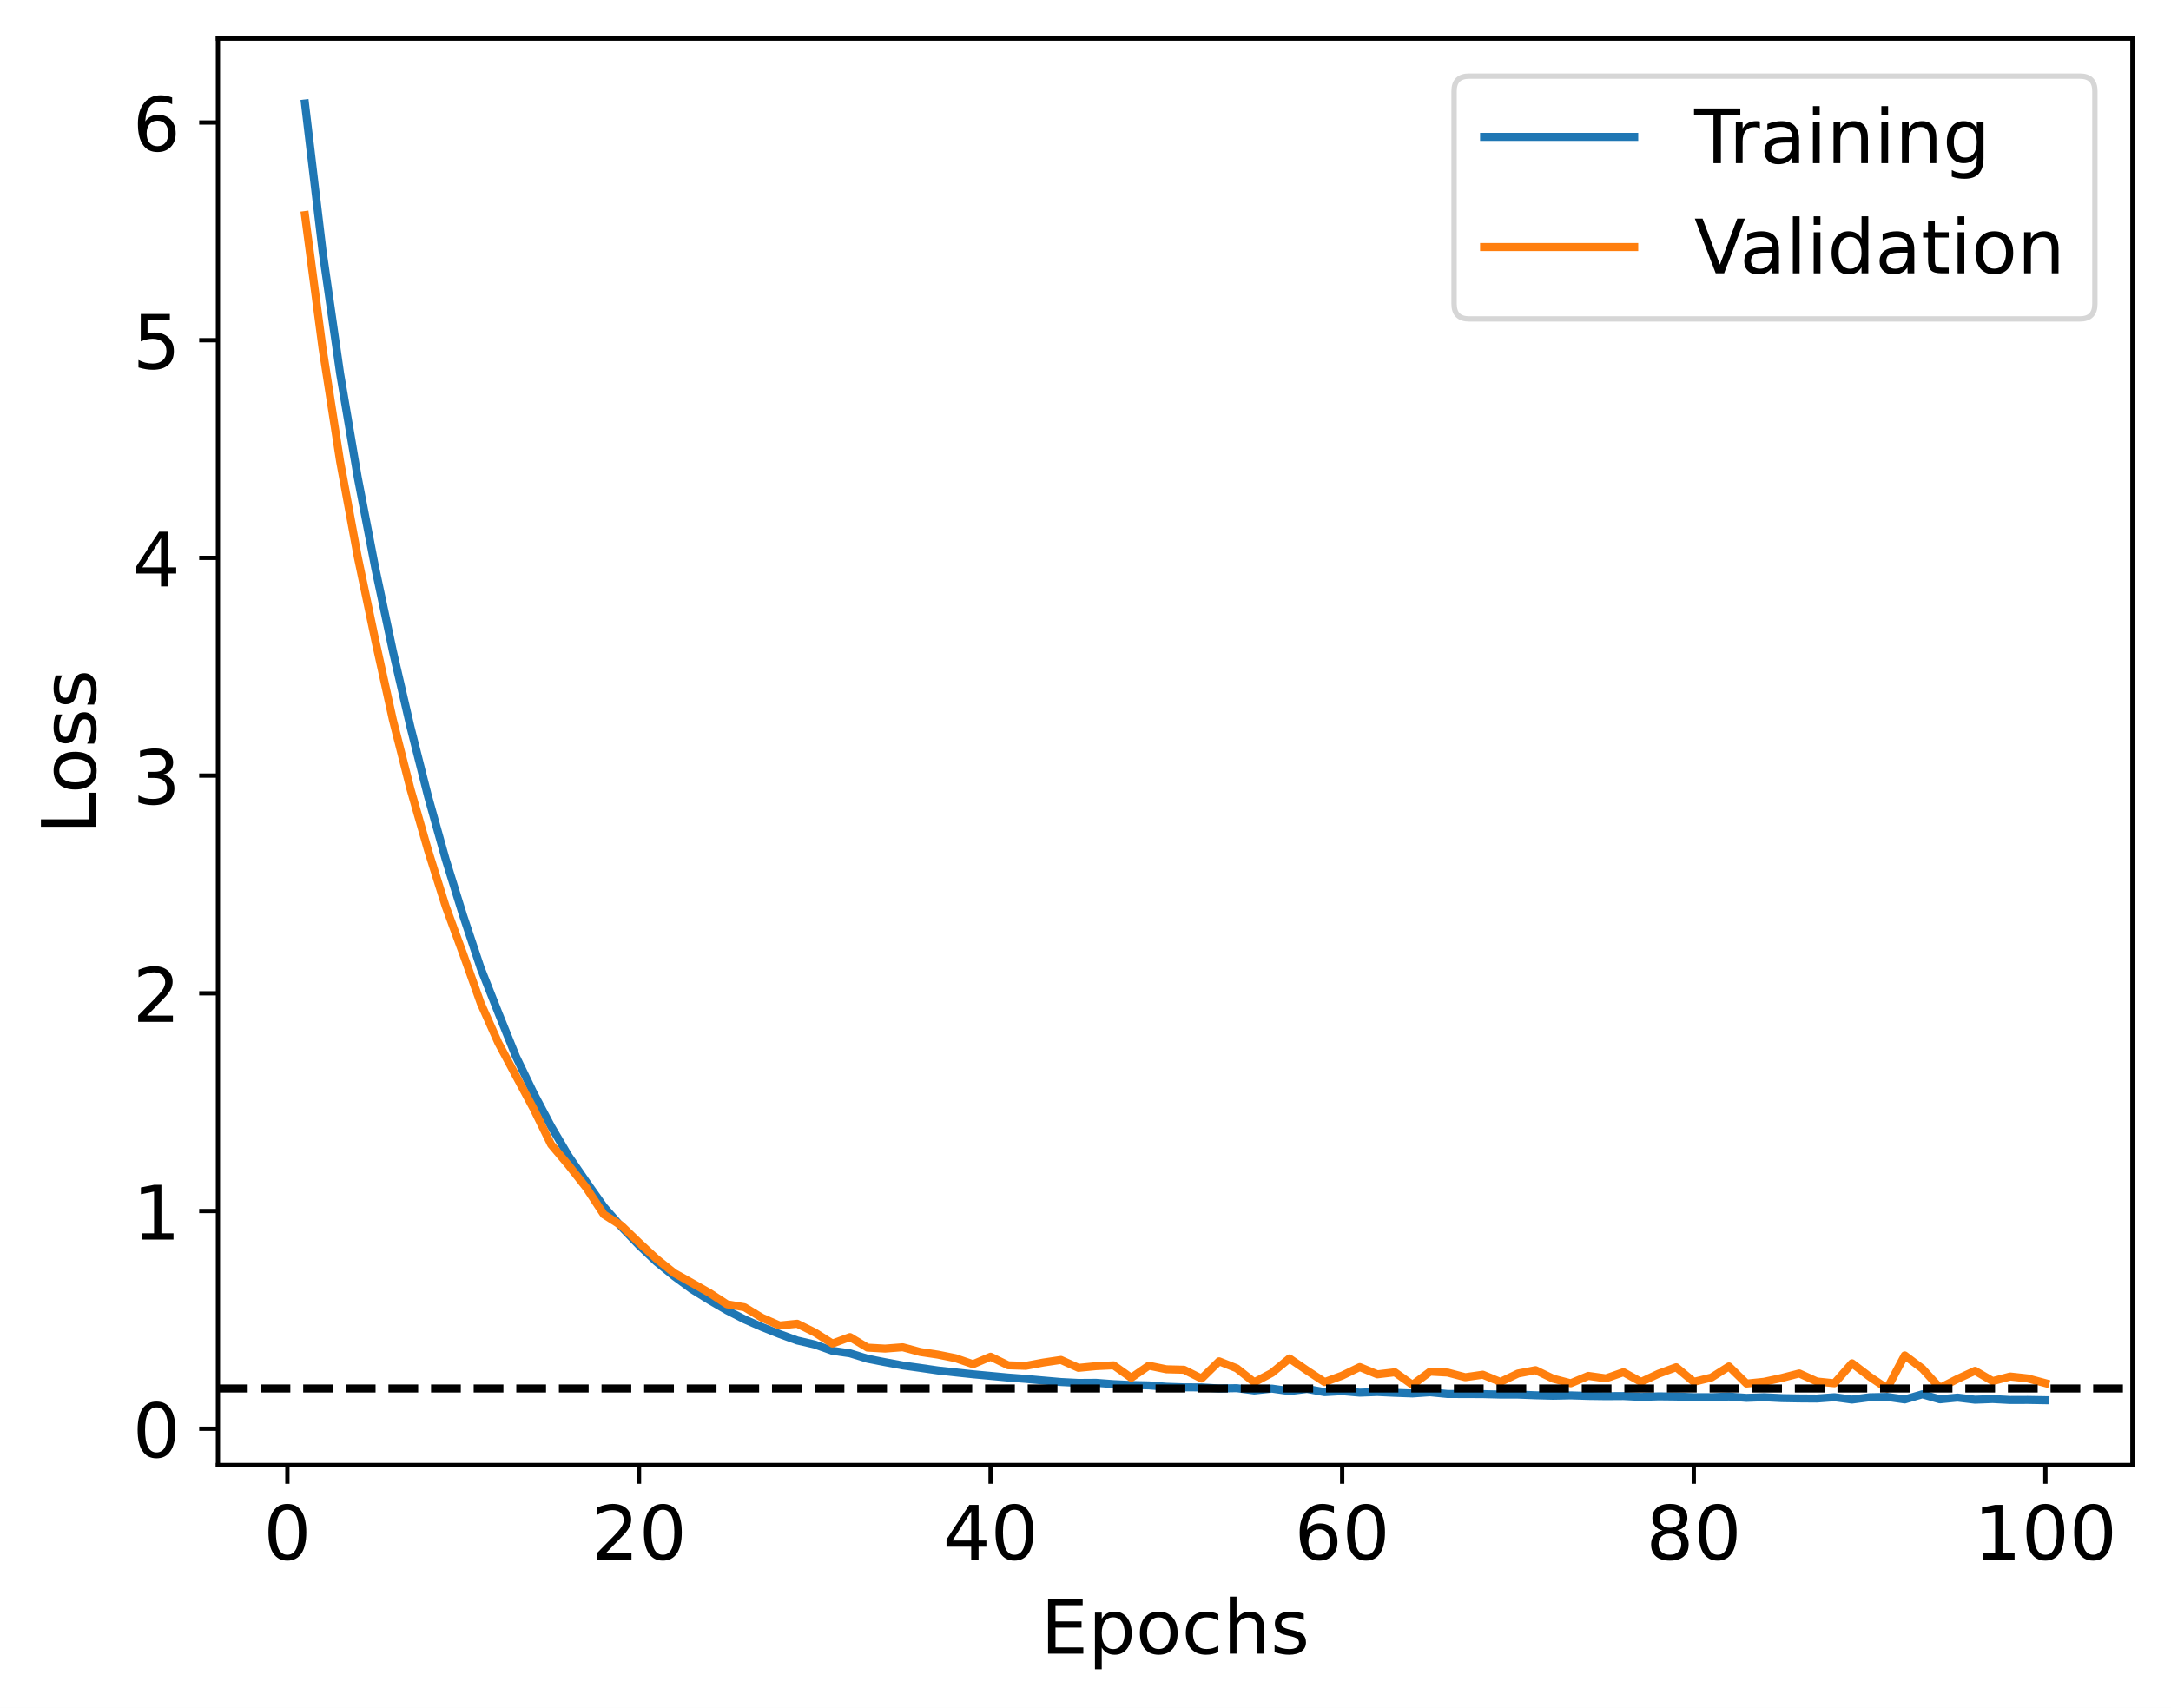
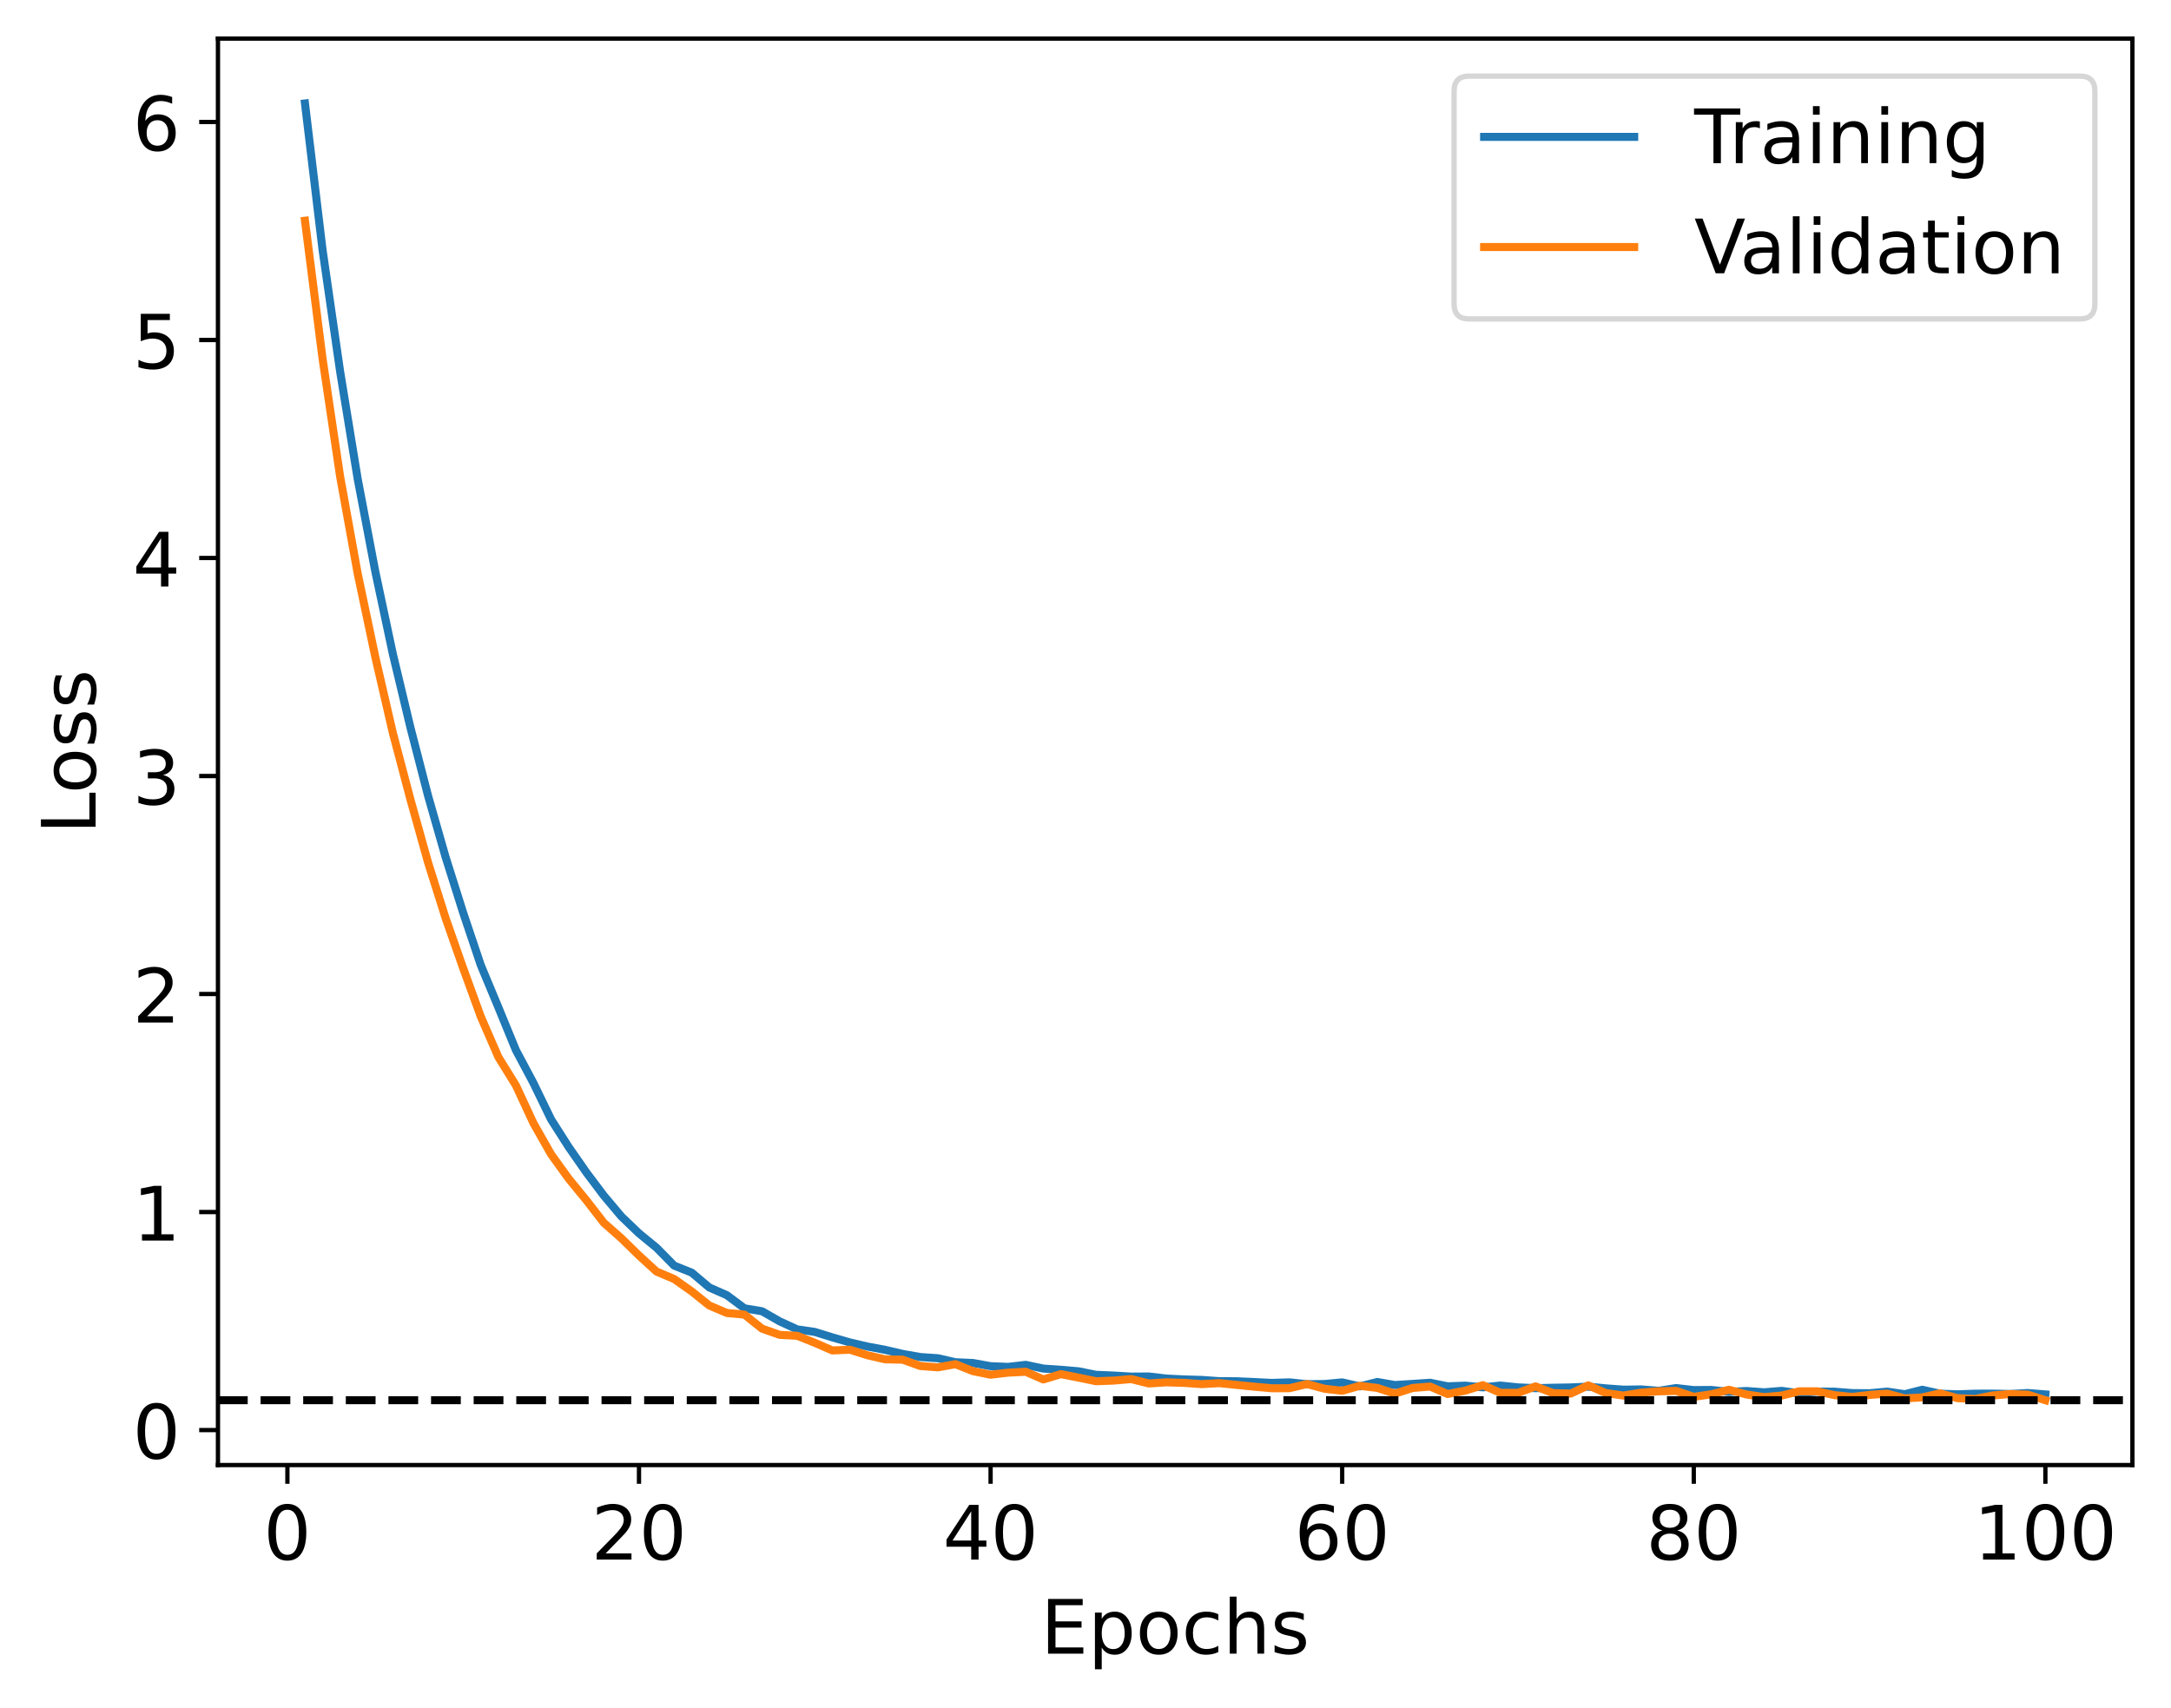
<svg xmlns="http://www.w3.org/2000/svg" xmlns:xlink="http://www.w3.org/1999/xlink" width="404.977pt" height="318.611pt" viewBox="0 0 404.977 318.611" version="1.1">
  <defs>
    <style type="text/css">*{stroke-linejoin: round; stroke-linecap: butt}</style>
  </defs>
  <g id="figure_1">
    <g id="patch_1">
      <path d="M 0 318.611  L 404.977 318.611  L 404.977 0  L 0 0  z " style="fill: #ffffff" />
    </g>
    <g id="axes_1">
      <g id="patch_2">
        <path d="M 40.657 273.312  L 397.777 273.312  L 397.777 7.2  L 40.657 7.2  z " style="fill: #ffffff" />
      </g>
      <g id="matplotlib.axis_1">
        <g id="xtick_1">
          <g id="line2d_1">
            <defs>
-               <path id="m6d5b00d23f" d="M 0 0  L 0 3.5  " style="stroke: #000000; stroke-width: 0.8" />
-             </defs>
-             <g>
-               <use xlink:href="#m6d5b00d23f" x="53.61" y="273.312" style="stroke: #000000; stroke-width: 0.8" />
+               <path id="m2ffed8a973" d="M 0 0  L 0 3.5  " style="stroke: #000000; stroke-width: 0.8" />
+             </defs>
+             <g>
+               <use xlink:href="#m2ffed8a973" x="53.61" y="273.312" style="stroke: #000000; stroke-width: 0.8" />
            </g>
          </g>
          <g id="text_1">
            <g transform="translate(49.15651 290.9498) scale(0.14 -0.14)">
              <defs>
                <path id="DejaVuSans-30" d="M 2034 4250  Q 1547 4250 1301 3770  Q 1056 3291 1056 2328  Q 1056 1369 1301 889  Q 1547 409 2034 409  Q 2525 409 2770 889  Q 3016 1369 3016 2328  Q 3016 3291 2770 3770  Q 2525 4250 2034 4250  z M 2034 4750  Q 2819 4750 3233 4129  Q 3647 3509 3647 2328  Q 3647 1150 3233 529  Q 2819 -91 2034 -91  Q 1250 -91 836 529  Q 422 1150 422 2328  Q 422 3509 836 4129  Q 1250 4750 2034 4750  z " transform="scale(0.015625)" />
              </defs>
              <use xlink:href="#DejaVuSans-30" />
            </g>
          </g>
        </g>
        <g id="xtick_2">
          <g id="line2d_2">
            <g>
-               <use xlink:href="#m6d5b00d23f" x="119.197" y="273.312" style="stroke: #000000; stroke-width: 0.8" />
+               <use xlink:href="#m2ffed8a973" x="119.197" y="273.312" style="stroke: #000000; stroke-width: 0.8" />
            </g>
          </g>
          <g id="text_2">
            <g transform="translate(110.2895 290.9498) scale(0.14 -0.14)">
              <defs>
                <path id="DejaVuSans-32" d="M 1228 531  L 3431 531  L 3431 0  L 469 0  L 469 531  Q 828 903 1448 1529  Q 2069 2156 2228 2338  Q 2531 2678 2651 2914  Q 2772 3150 2772 3378  Q 2772 3750 2511 3984  Q 2250 4219 1831 4219  Q 1534 4219 1204 4116  Q 875 4013 500 3803  L 500 4441  Q 881 4594 1212 4672  Q 1544 4750 1819 4750  Q 2544 4750 2975 4387  Q 3406 4025 3406 3419  Q 3406 3131 3298 2873  Q 3191 2616 2906 2266  Q 2828 2175 2409 1742  Q 1991 1309 1228 531  z " transform="scale(0.015625)" />
              </defs>
              <use xlink:href="#DejaVuSans-32" />
              <use xlink:href="#DejaVuSans-30" x="63.623" />
            </g>
          </g>
        </g>
        <g id="xtick_3">
          <g id="line2d_3">
            <g>
-               <use xlink:href="#m6d5b00d23f" x="184.784" y="273.312" style="stroke: #000000; stroke-width: 0.8" />
+               <use xlink:href="#m2ffed8a973" x="184.784" y="273.312" style="stroke: #000000; stroke-width: 0.8" />
            </g>
          </g>
          <g id="text_3">
            <g transform="translate(175.8763 290.9498) scale(0.14 -0.14)">
              <defs>
                <path id="DejaVuSans-34" d="M 2419 4116  L 825 1625  L 2419 1625  L 2419 4116  z M 2253 4666  L 3047 4666  L 3047 1625  L 3713 1625  L 3713 1100  L 3047 1100  L 3047 0  L 2419 0  L 2419 1100  L 313 1100  L 313 1709  L 2253 4666  z " transform="scale(0.015625)" />
              </defs>
              <use xlink:href="#DejaVuSans-34" />
              <use xlink:href="#DejaVuSans-30" x="63.623" />
            </g>
          </g>
        </g>
        <g id="xtick_4">
          <g id="line2d_4">
            <g>
-               <use xlink:href="#m6d5b00d23f" x="250.371" y="273.312" style="stroke: #000000; stroke-width: 0.8" />
+               <use xlink:href="#m2ffed8a973" x="250.371" y="273.312" style="stroke: #000000; stroke-width: 0.8" />
            </g>
          </g>
          <g id="text_4">
            <g transform="translate(241.4631 290.9498) scale(0.14 -0.14)">
              <defs>
                <path id="DejaVuSans-36" d="M 2113 2584  Q 1688 2584 1439 2293  Q 1191 2003 1191 1497  Q 1191 994 1439 701  Q 1688 409 2113 409  Q 2538 409 2786 701  Q 3034 994 3034 1497  Q 3034 2003 2786 2293  Q 2538 2584 2113 2584  z M 3366 4563  L 3366 3988  Q 3128 4100 2886 4159  Q 2644 4219 2406 4219  Q 1781 4219 1451 3797  Q 1122 3375 1075 2522  Q 1259 2794 1537 2939  Q 1816 3084 2150 3084  Q 2853 3084 3261 2657  Q 3669 2231 3669 1497  Q 3669 778 3244 343  Q 2819 -91 2113 -91  Q 1303 -91 875 529  Q 447 1150 447 2328  Q 447 3434 972 4092  Q 1497 4750 2381 4750  Q 2619 4750 2861 4703  Q 3103 4656 3366 4563  z " transform="scale(0.015625)" />
              </defs>
              <use xlink:href="#DejaVuSans-36" />
              <use xlink:href="#DejaVuSans-30" x="63.623" />
            </g>
          </g>
        </g>
        <g id="xtick_5">
          <g id="line2d_5">
            <g>
-               <use xlink:href="#m6d5b00d23f" x="315.957" y="273.312" style="stroke: #000000; stroke-width: 0.8" />
+               <use xlink:href="#m2ffed8a973" x="315.957" y="273.312" style="stroke: #000000; stroke-width: 0.8" />
            </g>
          </g>
          <g id="text_5">
            <g transform="translate(307.0499 290.9498) scale(0.14 -0.14)">
              <defs>
                <path id="DejaVuSans-38" d="M 2034 2216  Q 1584 2216 1326 1975  Q 1069 1734 1069 1313  Q 1069 891 1326 650  Q 1584 409 2034 409  Q 2484 409 2743 651  Q 3003 894 3003 1313  Q 3003 1734 2745 1975  Q 2488 2216 2034 2216  z M 1403 2484  Q 997 2584 770 2862  Q 544 3141 544 3541  Q 544 4100 942 4425  Q 1341 4750 2034 4750  Q 2731 4750 3128 4425  Q 3525 4100 3525 3541  Q 3525 3141 3298 2862  Q 3072 2584 2669 2484  Q 3125 2378 3379 2068  Q 3634 1759 3634 1313  Q 3634 634 3220 271  Q 2806 -91 2034 -91  Q 1263 -91 848 271  Q 434 634 434 1313  Q 434 1759 690 2068  Q 947 2378 1403 2484  z M 1172 3481  Q 1172 3119 1398 2916  Q 1625 2713 2034 2713  Q 2441 2713 2670 2916  Q 2900 3119 2900 3481  Q 2900 3844 2670 4047  Q 2441 4250 2034 4250  Q 1625 4250 1398 4047  Q 1172 3844 1172 3481  z " transform="scale(0.015625)" />
              </defs>
              <use xlink:href="#DejaVuSans-38" />
              <use xlink:href="#DejaVuSans-30" x="63.623" />
            </g>
          </g>
        </g>
        <g id="xtick_6">
          <g id="line2d_6">
            <g>
-               <use xlink:href="#m6d5b00d23f" x="381.544" y="273.312" style="stroke: #000000; stroke-width: 0.8" />
+               <use xlink:href="#m2ffed8a973" x="381.544" y="273.312" style="stroke: #000000; stroke-width: 0.8" />
            </g>
          </g>
          <g id="text_6">
            <g transform="translate(368.1829 290.9498) scale(0.14 -0.14)">
              <defs>
                <path id="DejaVuSans-31" d="M 794 531  L 1825 531  L 1825 4091  L 703 3866  L 703 4441  L 1819 4666  L 2450 4666  L 2450 531  L 3481 531  L 3481 0  L 794 0  L 794 531  z " transform="scale(0.015625)" />
              </defs>
              <use xlink:href="#DejaVuSans-31" />
              <use xlink:href="#DejaVuSans-30" x="63.623" />
              <use xlink:href="#DejaVuSans-30" x="127.246" />
            </g>
          </g>
        </g>
        <g id="text_7">
          <g transform="translate(194.135 308.4992) scale(0.14 -0.14)">
            <defs>
              <path id="DejaVuSans-45" d="M 628 4666  L 3578 4666  L 3578 4134  L 1259 4134  L 1259 2753  L 3481 2753  L 3481 2222  L 1259 2222  L 1259 531  L 3634 531  L 3634 0  L 628 0  L 628 4666  z " transform="scale(0.015625)" />
              <path id="DejaVuSans-70" d="M 1159 525  L 1159 -1331  L 581 -1331  L 581 3500  L 1159 3500  L 1159 2969  Q 1341 3281 1617 3432  Q 1894 3584 2278 3584  Q 2916 3584 3314 3078  Q 3713 2572 3713 1747  Q 3713 922 3314 415  Q 2916 -91 2278 -91  Q 1894 -91 1617 61  Q 1341 213 1159 525  z M 3116 1747  Q 3116 2381 2855 2742  Q 2594 3103 2138 3103  Q 1681 3103 1420 2742  Q 1159 2381 1159 1747  Q 1159 1113 1420 752  Q 1681 391 2138 391  Q 2594 391 2855 752  Q 3116 1113 3116 1747  z " transform="scale(0.015625)" />
              <path id="DejaVuSans-6f" d="M 1959 3097  Q 1497 3097 1228 2736  Q 959 2375 959 1747  Q 959 1119 1226 758  Q 1494 397 1959 397  Q 2419 397 2687 759  Q 2956 1122 2956 1747  Q 2956 2369 2687 2733  Q 2419 3097 1959 3097  z M 1959 3584  Q 2709 3584 3137 3096  Q 3566 2609 3566 1747  Q 3566 888 3137 398  Q 2709 -91 1959 -91  Q 1206 -91 779 398  Q 353 888 353 1747  Q 353 2609 779 3096  Q 1206 3584 1959 3584  z " transform="scale(0.015625)" />
              <path id="DejaVuSans-63" d="M 3122 3366  L 3122 2828  Q 2878 2963 2633 3030  Q 2388 3097 2138 3097  Q 1578 3097 1268 2742  Q 959 2388 959 1747  Q 959 1106 1268 751  Q 1578 397 2138 397  Q 2388 397 2633 464  Q 2878 531 3122 666  L 3122 134  Q 2881 22 2623 -34  Q 2366 -91 2075 -91  Q 1284 -91 818 406  Q 353 903 353 1747  Q 353 2603 823 3093  Q 1294 3584 2113 3584  Q 2378 3584 2631 3529  Q 2884 3475 3122 3366  z " transform="scale(0.015625)" />
              <path id="DejaVuSans-68" d="M 3513 2113  L 3513 0  L 2938 0  L 2938 2094  Q 2938 2591 2744 2837  Q 2550 3084 2163 3084  Q 1697 3084 1428 2787  Q 1159 2491 1159 1978  L 1159 0  L 581 0  L 581 4863  L 1159 4863  L 1159 2956  Q 1366 3272 1645 3428  Q 1925 3584 2291 3584  Q 2894 3584 3203 3211  Q 3513 2838 3513 2113  z " transform="scale(0.015625)" />
              <path id="DejaVuSans-73" d="M 2834 3397  L 2834 2853  Q 2591 2978 2328 3040  Q 2066 3103 1784 3103  Q 1356 3103 1142 2972  Q 928 2841 928 2578  Q 928 2378 1081 2264  Q 1234 2150 1697 2047  L 1894 2003  Q 2506 1872 2764 1633  Q 3022 1394 3022 966  Q 3022 478 2636 193  Q 2250 -91 1575 -91  Q 1294 -91 989 -36  Q 684 19 347 128  L 347 722  Q 666 556 975 473  Q 1284 391 1588 391  Q 1994 391 2212 530  Q 2431 669 2431 922  Q 2431 1156 2273 1281  Q 2116 1406 1581 1522  L 1381 1569  Q 847 1681 609 1914  Q 372 2147 372 2553  Q 372 3047 722 3315  Q 1072 3584 1716 3584  Q 2034 3584 2315 3537  Q 2597 3491 2834 3397  z " transform="scale(0.015625)" />
            </defs>
            <use xlink:href="#DejaVuSans-45" />
            <use xlink:href="#DejaVuSans-70" x="63.184" />
            <use xlink:href="#DejaVuSans-6f" x="126.66" />
            <use xlink:href="#DejaVuSans-63" x="187.842" />
            <use xlink:href="#DejaVuSans-68" x="242.822" />
            <use xlink:href="#DejaVuSans-73" x="306.201" />
          </g>
        </g>
      </g>
      <g id="matplotlib.axis_2">
        <g id="ytick_1">
          <g id="line2d_7">
            <defs>
-               <path id="m6921683b28" d="M 0 0  L -3.5 0  " style="stroke: #000000; stroke-width: 0.8" />
-             </defs>
-             <g>
-               <use xlink:href="#m6921683b28" x="40.657" y="266.538" style="stroke: #000000; stroke-width: 0.8" />
+               <path id="m3e559b6076" d="M 0 0  L -3.5 0  " style="stroke: #000000; stroke-width: 0.8" />
+             </defs>
+             <g>
+               <use xlink:href="#m3e559b6076" x="40.657" y="266.783" style="stroke: #000000; stroke-width: 0.8" />
            </g>
          </g>
          <g id="text_8">
-             <g transform="translate(24.74938 271.8567) scale(0.14 -0.14)">
+             <g transform="translate(24.74938 272.1016) scale(0.14 -0.14)">
              <use xlink:href="#DejaVuSans-30" />
            </g>
          </g>
        </g>
        <g id="ytick_2">
          <g id="line2d_8">
            <g>
-               <use xlink:href="#m6921683b28" x="40.657" y="225.923" style="stroke: #000000; stroke-width: 0.8" />
+               <use xlink:href="#m3e559b6076" x="40.657" y="226.112" style="stroke: #000000; stroke-width: 0.8" />
            </g>
          </g>
          <g id="text_9">
-             <g transform="translate(24.74938 231.2417) scale(0.14 -0.14)">
+             <g transform="translate(24.74938 231.431) scale(0.14 -0.14)">
              <use xlink:href="#DejaVuSans-31" />
            </g>
          </g>
        </g>
        <g id="ytick_3">
          <g id="line2d_9">
            <g>
-               <use xlink:href="#m6921683b28" x="40.657" y="185.308" style="stroke: #000000; stroke-width: 0.8" />
+               <use xlink:href="#m3e559b6076" x="40.657" y="185.441" style="stroke: #000000; stroke-width: 0.8" />
            </g>
          </g>
          <g id="text_10">
-             <g transform="translate(24.74938 190.6267) scale(0.14 -0.14)">
+             <g transform="translate(24.74938 190.7604) scale(0.14 -0.14)">
              <use xlink:href="#DejaVuSans-32" />
            </g>
          </g>
        </g>
        <g id="ytick_4">
          <g id="line2d_10">
            <g>
-               <use xlink:href="#m6921683b28" x="40.657" y="144.693" style="stroke: #000000; stroke-width: 0.8" />
+               <use xlink:href="#m3e559b6076" x="40.657" y="144.771" style="stroke: #000000; stroke-width: 0.8" />
            </g>
          </g>
          <g id="text_11">
-             <g transform="translate(24.74938 150.0118) scale(0.14 -0.14)">
+             <g transform="translate(24.74938 150.0898) scale(0.14 -0.14)">
              <defs>
                <path id="DejaVuSans-33" d="M 2597 2516  Q 3050 2419 3304 2112  Q 3559 1806 3559 1356  Q 3559 666 3084 287  Q 2609 -91 1734 -91  Q 1441 -91 1130 -33  Q 819 25 488 141  L 488 750  Q 750 597 1062 519  Q 1375 441 1716 441  Q 2309 441 2620 675  Q 2931 909 2931 1356  Q 2931 1769 2642 2001  Q 2353 2234 1838 2234  L 1294 2234  L 1294 2753  L 1863 2753  Q 2328 2753 2575 2939  Q 2822 3125 2822 3475  Q 2822 3834 2567 4026  Q 2313 4219 1838 4219  Q 1578 4219 1281 4162  Q 984 4106 628 3988  L 628 4550  Q 988 4650 1302 4700  Q 1616 4750 1894 4750  Q 2613 4750 3031 4423  Q 3450 4097 3450 3541  Q 3450 3153 3228 2886  Q 3006 2619 2597 2516  z " transform="scale(0.015625)" />
              </defs>
              <use xlink:href="#DejaVuSans-33" />
            </g>
          </g>
        </g>
        <g id="ytick_5">
          <g id="line2d_11">
            <g>
-               <use xlink:href="#m6921683b28" x="40.657" y="104.078" style="stroke: #000000; stroke-width: 0.8" />
+               <use xlink:href="#m3e559b6076" x="40.657" y="104.1" style="stroke: #000000; stroke-width: 0.8" />
            </g>
          </g>
          <g id="text_12">
-             <g transform="translate(24.74938 109.3968) scale(0.14 -0.14)">
+             <g transform="translate(24.74938 109.4192) scale(0.14 -0.14)">
              <use xlink:href="#DejaVuSans-34" />
            </g>
          </g>
        </g>
        <g id="ytick_6">
          <g id="line2d_12">
            <g>
-               <use xlink:href="#m6921683b28" x="40.657" y="63.463" style="stroke: #000000; stroke-width: 0.8" />
+               <use xlink:href="#m3e559b6076" x="40.657" y="63.43" style="stroke: #000000; stroke-width: 0.8" />
            </g>
          </g>
          <g id="text_13">
-             <g transform="translate(24.74938 68.78181) scale(0.14 -0.14)">
+             <g transform="translate(24.74938 68.74866) scale(0.14 -0.14)">
              <defs>
                <path id="DejaVuSans-35" d="M 691 4666  L 3169 4666  L 3169 4134  L 1269 4134  L 1269 2991  Q 1406 3038 1543 3061  Q 1681 3084 1819 3084  Q 2600 3084 3056 2656  Q 3513 2228 3513 1497  Q 3513 744 3044 326  Q 2575 -91 1722 -91  Q 1428 -91 1123 -41  Q 819 9 494 109  L 494 744  Q 775 591 1075 516  Q 1375 441 1709 441  Q 2250 441 2565 725  Q 2881 1009 2881 1497  Q 2881 1984 2565 2268  Q 2250 2553 1709 2553  Q 1456 2553 1204 2497  Q 953 2441 691 2322  L 691 4666  z " transform="scale(0.015625)" />
              </defs>
              <use xlink:href="#DejaVuSans-35" />
            </g>
          </g>
        </g>
        <g id="ytick_7">
          <g id="line2d_13">
            <g>
-               <use xlink:href="#m6921683b28" x="40.657" y="22.848" style="stroke: #000000; stroke-width: 0.8" />
+               <use xlink:href="#m3e559b6076" x="40.657" y="22.759" style="stroke: #000000; stroke-width: 0.8" />
            </g>
          </g>
          <g id="text_14">
-             <g transform="translate(24.74938 28.16684) scale(0.14 -0.14)">
+             <g transform="translate(24.74938 28.07807) scale(0.14 -0.14)">
              <use xlink:href="#DejaVuSans-36" />
            </g>
          </g>
        </g>
        <g id="text_15">
          <g transform="translate(17.83781 155.6101) rotate(-90) scale(0.14 -0.14)">
            <defs>
              <path id="DejaVuSans-4c" d="M 628 4666  L 1259 4666  L 1259 531  L 3531 531  L 3531 0  L 628 0  L 628 4666  z " transform="scale(0.015625)" />
            </defs>
            <use xlink:href="#DejaVuSans-4c" />
            <use xlink:href="#DejaVuSans-6f" x="53.963" />
            <use xlink:href="#DejaVuSans-73" x="115.145" />
            <use xlink:href="#DejaVuSans-73" x="167.244" />
          </g>
        </g>
      </g>
      <g id="line2d_14">
-         <path d="M 56.89 19.296  L 60.169 46.823  L 63.448 69.699  L 66.728 89.025  L 70.007 105.996  L 73.286 121.475  L 76.566 135.604  L 79.845 148.557  L 83.124 160.276  L 86.404 170.835  L 89.683 180.641  L 92.962 188.94  L 96.242 197.084  L 99.521 203.898  L 102.8 210.127  L 106.08 215.699  L 109.359 220.473  L 112.638 225.124  L 115.918 228.88  L 119.197 232.317  L 122.476 235.419  L 125.756 238.091  L 129.035 240.506  L 132.314 242.541  L 135.594 244.452  L 138.873 246.133  L 142.152 247.574  L 145.432 248.881  L 148.711 250.076  L 151.99 250.831  L 155.27 252.003  L 158.549 252.467  L 161.828 253.483  L 165.108 254.126  L 168.387 254.734  L 171.666 255.19  L 174.946 255.669  L 178.225 256.031  L 181.504 256.378  L 184.784 256.683  L 188.063 256.991  L 191.342 257.238  L 194.622 257.535  L 197.901 257.822  L 201.181 257.992  L 204.46 257.971  L 207.739 258.218  L 211.019 258.375  L 214.298 258.447  L 217.577 258.704  L 220.857 258.811  L 224.136 258.824  L 227.415 259.023  L 230.695 258.97  L 233.974 259.399  L 237.253 259.049  L 240.533 259.517  L 243.812 259.11  L 247.091 259.715  L 250.371 259.521  L 253.65 259.812  L 256.929 259.686  L 260.209 259.839  L 263.488 259.957  L 266.767 259.733  L 270.047 260.056  L 273.326 260.064  L 276.605 260.077  L 279.885 260.163  L 283.164 260.166  L 286.443 260.294  L 289.723 260.379  L 293.002 260.309  L 296.281 260.415  L 299.561 260.458  L 302.84 260.437  L 306.119 260.601  L 309.399 260.494  L 312.678 260.53  L 315.957 260.645  L 319.237 260.653  L 322.516 260.528  L 325.795 260.777  L 329.075 260.655  L 332.354 260.823  L 335.633 260.88  L 338.913 260.904  L 342.192 260.652  L 345.471 261.095  L 348.751 260.664  L 352.03 260.596  L 355.309 261.072  L 358.589 260.111  L 361.868 261.051  L 365.147 260.723  L 368.427 261.12  L 371.706 260.993  L 374.985 261.172  L 378.265 261.16  L 381.544 261.216  " clip-path="url(#pdbb5bc3c6d)" style="fill: none; stroke: #1f77b4; stroke-width: 1.5; stroke-linecap: square" />
+         <path d="M 56.89 19.296  L 60.169 46.608  L 63.448 69.312  L 66.728 89.378  L 70.007 106.609  L 73.286 122.025  L 76.566 135.734  L 79.845 148.434  L 83.124 159.904  L 86.404 170.289  L 89.683 180.042  L 92.962 187.917  L 96.242 195.916  L 99.521 202.072  L 102.8 208.838  L 106.08 213.98  L 109.359 218.693  L 112.638 223.052  L 115.918 226.943  L 119.197 230.086  L 122.476 232.776  L 125.756 236.107  L 129.035 237.419  L 132.314 240.186  L 135.594 241.629  L 138.873 244.075  L 142.152 244.623  L 145.432 246.503  L 148.711 248.004  L 151.99 248.479  L 155.27 249.495  L 158.549 250.44  L 161.828 251.202  L 165.108 251.82  L 168.387 252.58  L 171.666 253.162  L 174.946 253.384  L 178.225 254.129  L 181.504 254.275  L 184.784 254.866  L 188.063 254.999  L 191.342 254.618  L 194.622 255.315  L 197.901 255.536  L 201.181 255.821  L 204.46 256.478  L 207.739 256.614  L 211.019 256.812  L 214.298 256.789  L 217.577 257.178  L 220.857 257.337  L 224.136 257.428  L 227.415 257.659  L 230.695 257.678  L 233.974 257.826  L 237.253 257.989  L 240.533 257.884  L 243.812 258.228  L 247.091 258.195  L 250.371 257.89  L 253.65 258.639  L 256.929 257.817  L 260.209 258.385  L 263.488 258.177  L 266.767 257.96  L 270.047 258.622  L 273.326 258.499  L 276.605 258.819  L 279.885 258.48  L 283.164 258.82  L 286.443 258.972  L 289.723 258.89  L 293.002 258.833  L 296.281 258.686  L 299.561 259.005  L 302.84 259.25  L 306.119 259.202  L 309.399 259.463  L 312.678 258.949  L 315.957 259.327  L 319.237 259.301  L 322.516 259.663  L 325.795 259.498  L 329.075 259.741  L 332.354 259.472  L 335.633 259.918  L 338.913 259.604  L 342.192 259.623  L 345.471 259.885  L 348.751 259.912  L 352.03 259.612  L 355.309 260.095  L 358.589 259.266  L 361.868 259.999  L 365.147 260.114  L 368.427 259.997  L 371.706 259.987  L 374.985 260.056  L 378.265 259.872  L 381.544 260.133  " clip-path="url(#p4abf70a6b2)" style="fill: none; stroke: #1f77b4; stroke-width: 1.5; stroke-linecap: square" />
      </g>
      <g id="line2d_15">
-         <path d="M 56.89 40.124  L 60.169 64.971  L 63.448 86.094  L 66.728 103.849  L 70.007 119.462  L 73.286 134.289  L 76.566 147.185  L 79.845 158.62  L 83.124 169.056  L 86.404 177.986  L 89.683 187.184  L 92.962 194.552  L 96.242 200.692  L 99.521 206.815  L 102.8 213.514  L 106.08 217.404  L 109.359 221.564  L 112.638 226.565  L 115.918 228.651  L 119.197 231.812  L 122.476 234.856  L 125.756 237.485  L 129.035 239.317  L 132.314 241.173  L 135.594 243.319  L 138.873 243.87  L 142.152 245.849  L 145.432 247.282  L 148.711 246.95  L 151.99 248.573  L 155.27 250.651  L 158.549 249.44  L 161.828 251.41  L 165.108 251.591  L 168.387 251.336  L 171.666 252.226  L 174.946 252.713  L 178.225 253.374  L 181.504 254.503  L 184.784 253.103  L 188.063 254.702  L 191.342 254.806  L 194.622 254.191  L 197.901 253.702  L 201.181 255.183  L 204.46 254.863  L 207.739 254.708  L 211.019 257.039  L 214.298 254.774  L 217.577 255.451  L 220.857 255.536  L 224.136 257.178  L 227.415 253.959  L 230.695 255.269  L 233.974 257.873  L 237.253 256.126  L 240.533 253.422  L 243.812 255.675  L 247.091 257.835  L 250.371 256.629  L 253.65 255.033  L 256.929 256.392  L 260.209 256.007  L 263.488 258.355  L 266.767 255.884  L 270.047 256.063  L 273.326 256.929  L 276.605 256.456  L 279.885 257.81  L 283.164 256.24  L 286.443 255.613  L 289.723 257.202  L 293.002 258.06  L 296.281 256.679  L 299.561 257.143  L 302.84 255.992  L 306.119 257.81  L 309.399 256.271  L 312.678 255.063  L 315.957 257.794  L 319.237 256.993  L 322.516 254.913  L 325.795 258.114  L 329.075 257.779  L 332.354 257.07  L 335.633 256.223  L 338.913 257.722  L 342.192 258.059  L 345.471 254.329  L 348.751 256.826  L 352.03 259.025  L 355.309 252.86  L 358.589 255.323  L 361.868 258.916  L 365.147 257.248  L 368.427 255.736  L 371.706 257.657  L 374.985 256.793  L 378.265 257.155  L 381.544 258.034  " clip-path="url(#pdbb5bc3c6d)" style="fill: none; stroke: #ff7f0e; stroke-width: 1.5; stroke-linecap: square" />
+         <path d="M 56.89 41.176  L 60.169 66.902  L 63.448 88.912  L 66.728 107.025  L 70.007 122.559  L 73.286 136.748  L 76.566 149.153  L 79.845 160.882  L 83.124 171.286  L 86.404 180.635  L 89.683 189.644  L 92.962 197.196  L 96.242 202.498  L 99.521 209.556  L 102.8 215.333  L 106.08 219.887  L 109.359 223.888  L 112.638 228.123  L 115.918 231.017  L 119.197 234.224  L 122.476 237.218  L 125.756 238.609  L 129.035 240.918  L 132.314 243.55  L 135.594 244.945  L 138.873 245.243  L 142.152 247.864  L 145.432 249.02  L 148.711 249.201  L 151.99 250.506  L 155.27 251.933  L 158.549 251.794  L 161.828 252.832  L 165.108 253.586  L 168.387 253.657  L 171.666 254.83  L 174.946 255.083  L 178.225 254.494  L 181.504 255.797  L 184.784 256.457  L 188.063 256.074  L 191.342 255.909  L 194.622 257.342  L 197.901 256.351  L 201.181 257.001  L 204.46 257.674  L 207.739 257.555  L 211.019 257.274  L 214.298 258.092  L 217.577 257.882  L 220.857 257.983  L 224.136 258.216  L 227.415 258.033  L 230.695 258.363  L 233.974 258.692  L 237.253 258.986  L 240.533 258.976  L 243.812 258.195  L 247.091 259.081  L 250.371 259.459  L 253.65 258.524  L 256.929 258.927  L 260.209 259.987  L 263.488 258.936  L 266.767 258.665  L 270.047 260.064  L 273.326 259.428  L 276.605 258.412  L 279.885 259.834  L 283.164 259.843  L 286.443 258.639  L 289.723 259.897  L 293.002 259.977  L 296.281 258.445  L 299.561 259.886  L 302.84 260.354  L 306.119 259.81  L 309.399 259.55  L 312.678 259.484  L 315.957 260.59  L 319.237 260.113  L 322.516 259.267  L 325.795 260.149  L 329.075 260.637  L 332.354 260.351  L 335.633 259.552  L 338.913 259.553  L 342.192 260.269  L 345.471 260.611  L 348.751 260.229  L 352.03 259.99  L 355.309 260.879  L 358.589 260.692  L 361.868 259.942  L 365.147 260.835  L 368.427 260.989  L 371.706 260.329  L 374.985 260.066  L 378.265 260.18  L 381.544 261.216  " clip-path="url(#p4abf70a6b2)" style="fill: none; stroke: #ff7f0e; stroke-width: 1.5; stroke-linecap: square" />
      </g>
      <g id="line2d_16">
-         <path d="M 40.657 259.025  L 397.777 259.025  " clip-path="url(#pdbb5bc3c6d)" style="fill: none; stroke-dasharray: 5.55,2.4; stroke-dashoffset: 0; stroke: #000000; stroke-width: 1.5" />
+         <path d="M 40.657 261.216  L 397.777 261.216  " clip-path="url(#p4abf70a6b2)" style="fill: none; stroke-dasharray: 5.55,2.4; stroke-dashoffset: 0; stroke: #000000; stroke-width: 1.5" />
      </g>
      <g id="patch_3">
        <path d="M 40.657 273.312  L 40.657 7.2  " style="fill: none; stroke: #000000; stroke-width: 0.8; stroke-linejoin: miter; stroke-linecap: square" />
      </g>
      <g id="patch_4">
        <path d="M 397.777 273.312  L 397.777 7.2  " style="fill: none; stroke: #000000; stroke-width: 0.8; stroke-linejoin: miter; stroke-linecap: square" />
      </g>
      <g id="patch_5">
        <path d="M 40.657 273.312  L 397.777 273.312  " style="fill: none; stroke: #000000; stroke-width: 0.8; stroke-linejoin: miter; stroke-linecap: square" />
      </g>
      <g id="patch_6">
        <path d="M 40.657 7.2  L 397.777 7.2  " style="fill: none; stroke: #000000; stroke-width: 0.8; stroke-linejoin: miter; stroke-linecap: square" />
      </g>
      <g id="legend_1">
        <g id="patch_7">
          <path d="M 274.043 59.499  L 387.977 59.499  Q 390.777 59.499 390.777 56.699  L 390.777 17  Q 390.777 14.2 387.977 14.2  L 274.043 14.2  Q 271.243 14.2 271.243 17  L 271.243 56.699  Q 271.243 59.499 274.043 59.499  z " style="fill: #ffffff; opacity: 0.8; stroke: #cccccc; stroke-linejoin: miter" />
        </g>
        <g id="line2d_17">
          <path d="M 276.843 25.538  L 290.843 25.538  L 304.843 25.538  " style="fill: none; stroke: #1f77b4; stroke-width: 1.5; stroke-linecap: square" />
        </g>
        <g id="text_16">
          <g transform="translate(316.0431 30.43781) scale(0.14 -0.14)">
            <defs>
              <path id="DejaVuSans-54" d="M -19 4666  L 3928 4666  L 3928 4134  L 2272 4134  L 2272 0  L 1638 0  L 1638 4134  L -19 4134  L -19 4666  z " transform="scale(0.015625)" />
              <path id="DejaVuSans-72" d="M 2631 2963  Q 2534 3019 2420 3045  Q 2306 3072 2169 3072  Q 1681 3072 1420 2755  Q 1159 2438 1159 1844  L 1159 0  L 581 0  L 581 3500  L 1159 3500  L 1159 2956  Q 1341 3275 1631 3429  Q 1922 3584 2338 3584  Q 2397 3584 2469 3576  Q 2541 3569 2628 3553  L 2631 2963  z " transform="scale(0.015625)" />
              <path id="DejaVuSans-61" d="M 2194 1759  Q 1497 1759 1228 1600  Q 959 1441 959 1056  Q 959 750 1161 570  Q 1363 391 1709 391  Q 2188 391 2477 730  Q 2766 1069 2766 1631  L 2766 1759  L 2194 1759  z M 3341 1997  L 3341 0  L 2766 0  L 2766 531  Q 2569 213 2275 61  Q 1981 -91 1556 -91  Q 1019 -91 701 211  Q 384 513 384 1019  Q 384 1609 779 1909  Q 1175 2209 1959 2209  L 2766 2209  L 2766 2266  Q 2766 2663 2505 2880  Q 2244 3097 1772 3097  Q 1472 3097 1187 3025  Q 903 2953 641 2809  L 641 3341  Q 956 3463 1253 3523  Q 1550 3584 1831 3584  Q 2591 3584 2966 3190  Q 3341 2797 3341 1997  z " transform="scale(0.015625)" />
              <path id="DejaVuSans-69" d="M 603 3500  L 1178 3500  L 1178 0  L 603 0  L 603 3500  z M 603 4863  L 1178 4863  L 1178 4134  L 603 4134  L 603 4863  z " transform="scale(0.015625)" />
              <path id="DejaVuSans-6e" d="M 3513 2113  L 3513 0  L 2938 0  L 2938 2094  Q 2938 2591 2744 2837  Q 2550 3084 2163 3084  Q 1697 3084 1428 2787  Q 1159 2491 1159 1978  L 1159 0  L 581 0  L 581 3500  L 1159 3500  L 1159 2956  Q 1366 3272 1645 3428  Q 1925 3584 2291 3584  Q 2894 3584 3203 3211  Q 3513 2838 3513 2113  z " transform="scale(0.015625)" />
              <path id="DejaVuSans-67" d="M 2906 1791  Q 2906 2416 2648 2759  Q 2391 3103 1925 3103  Q 1463 3103 1205 2759  Q 947 2416 947 1791  Q 947 1169 1205 825  Q 1463 481 1925 481  Q 2391 481 2648 825  Q 2906 1169 2906 1791  z M 3481 434  Q 3481 -459 3084 -895  Q 2688 -1331 1869 -1331  Q 1566 -1331 1297 -1286  Q 1028 -1241 775 -1147  L 775 -588  Q 1028 -725 1275 -790  Q 1522 -856 1778 -856  Q 2344 -856 2625 -561  Q 2906 -266 2906 331  L 2906 616  Q 2728 306 2450 153  Q 2172 0 1784 0  Q 1141 0 747 490  Q 353 981 353 1791  Q 353 2603 747 3093  Q 1141 3584 1784 3584  Q 2172 3584 2450 3431  Q 2728 3278 2906 2969  L 2906 3500  L 3481 3500  L 3481 434  z " transform="scale(0.015625)" />
            </defs>
            <use xlink:href="#DejaVuSans-54" />
            <use xlink:href="#DejaVuSans-72" x="46.334" />
            <use xlink:href="#DejaVuSans-61" x="87.447" />
            <use xlink:href="#DejaVuSans-69" x="148.727" />
            <use xlink:href="#DejaVuSans-6e" x="176.51" />
            <use xlink:href="#DejaVuSans-69" x="239.889" />
            <use xlink:href="#DejaVuSans-6e" x="267.672" />
            <use xlink:href="#DejaVuSans-67" x="331.051" />
          </g>
        </g>
        <g id="line2d_18">
          <path d="M 276.843 46.087  L 290.843 46.087  L 304.843 46.087  " style="fill: none; stroke: #ff7f0e; stroke-width: 1.5; stroke-linecap: square" />
        </g>
        <g id="text_17">
          <g transform="translate(316.0431 50.98719) scale(0.14 -0.14)">
            <defs>
              <path id="DejaVuSans-56" d="M 1831 0  L 50 4666  L 709 4666  L 2188 738  L 3669 4666  L 4325 4666  L 2547 0  L 1831 0  z " transform="scale(0.015625)" />
              <path id="DejaVuSans-6c" d="M 603 4863  L 1178 4863  L 1178 0  L 603 0  L 603 4863  z " transform="scale(0.015625)" />
              <path id="DejaVuSans-64" d="M 2906 2969  L 2906 4863  L 3481 4863  L 3481 0  L 2906 0  L 2906 525  Q 2725 213 2448 61  Q 2172 -91 1784 -91  Q 1150 -91 751 415  Q 353 922 353 1747  Q 353 2572 751 3078  Q 1150 3584 1784 3584  Q 2172 3584 2448 3432  Q 2725 3281 2906 2969  z M 947 1747  Q 947 1113 1208 752  Q 1469 391 1925 391  Q 2381 391 2643 752  Q 2906 1113 2906 1747  Q 2906 2381 2643 2742  Q 2381 3103 1925 3103  Q 1469 3103 1208 2742  Q 947 2381 947 1747  z " transform="scale(0.015625)" />
              <path id="DejaVuSans-74" d="M 1172 4494  L 1172 3500  L 2356 3500  L 2356 3053  L 1172 3053  L 1172 1153  Q 1172 725 1289 603  Q 1406 481 1766 481  L 2356 481  L 2356 0  L 1766 0  Q 1100 0 847 248  Q 594 497 594 1153  L 594 3053  L 172 3053  L 172 3500  L 594 3500  L 594 4494  L 1172 4494  z " transform="scale(0.015625)" />
            </defs>
            <use xlink:href="#DejaVuSans-56" />
            <use xlink:href="#DejaVuSans-61" x="60.658" />
            <use xlink:href="#DejaVuSans-6c" x="121.938" />
            <use xlink:href="#DejaVuSans-69" x="149.721" />
            <use xlink:href="#DejaVuSans-64" x="177.504" />
            <use xlink:href="#DejaVuSans-61" x="240.98" />
            <use xlink:href="#DejaVuSans-74" x="302.26" />
            <use xlink:href="#DejaVuSans-69" x="341.469" />
            <use xlink:href="#DejaVuSans-6f" x="369.252" />
            <use xlink:href="#DejaVuSans-6e" x="430.434" />
          </g>
        </g>
      </g>
    </g>
  </g>
  <defs>
-     <clipPath id="pdbb5bc3c6d">
+     <clipPath id="p4abf70a6b2">
      <rect x="40.657" y="7.2" width="357.12" height="266.112" />
    </clipPath>
  </defs>
</svg>
